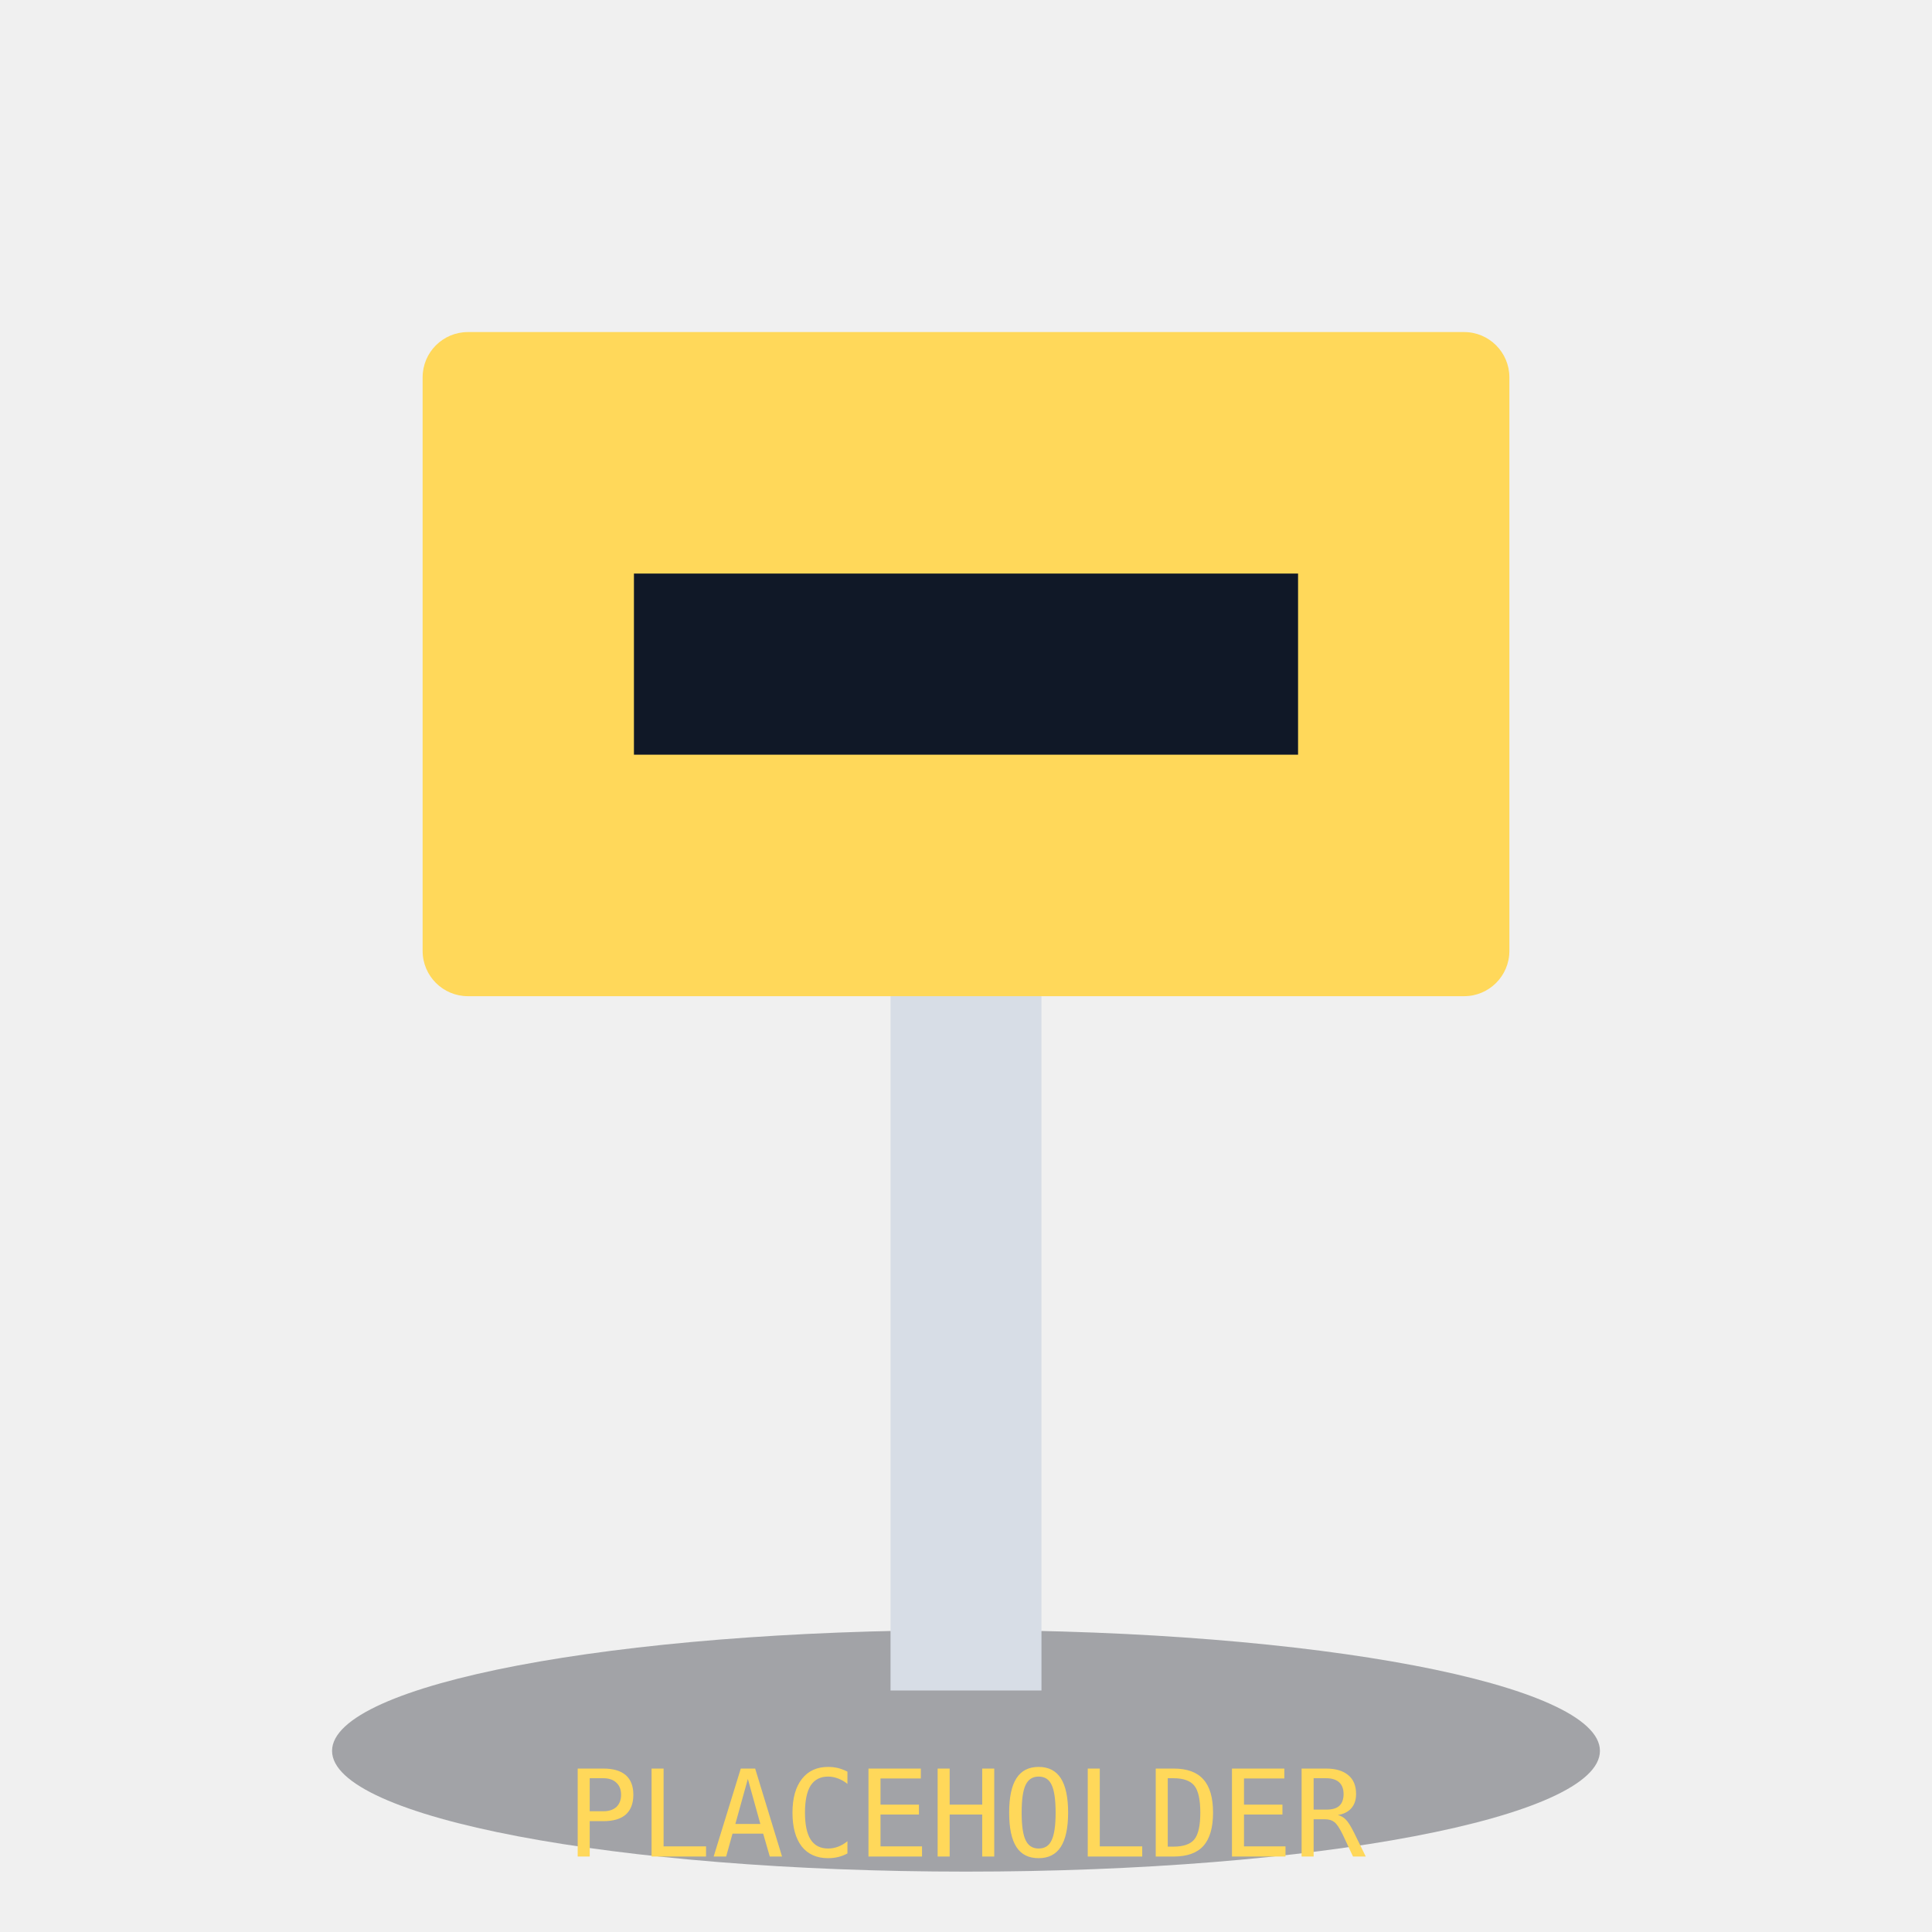
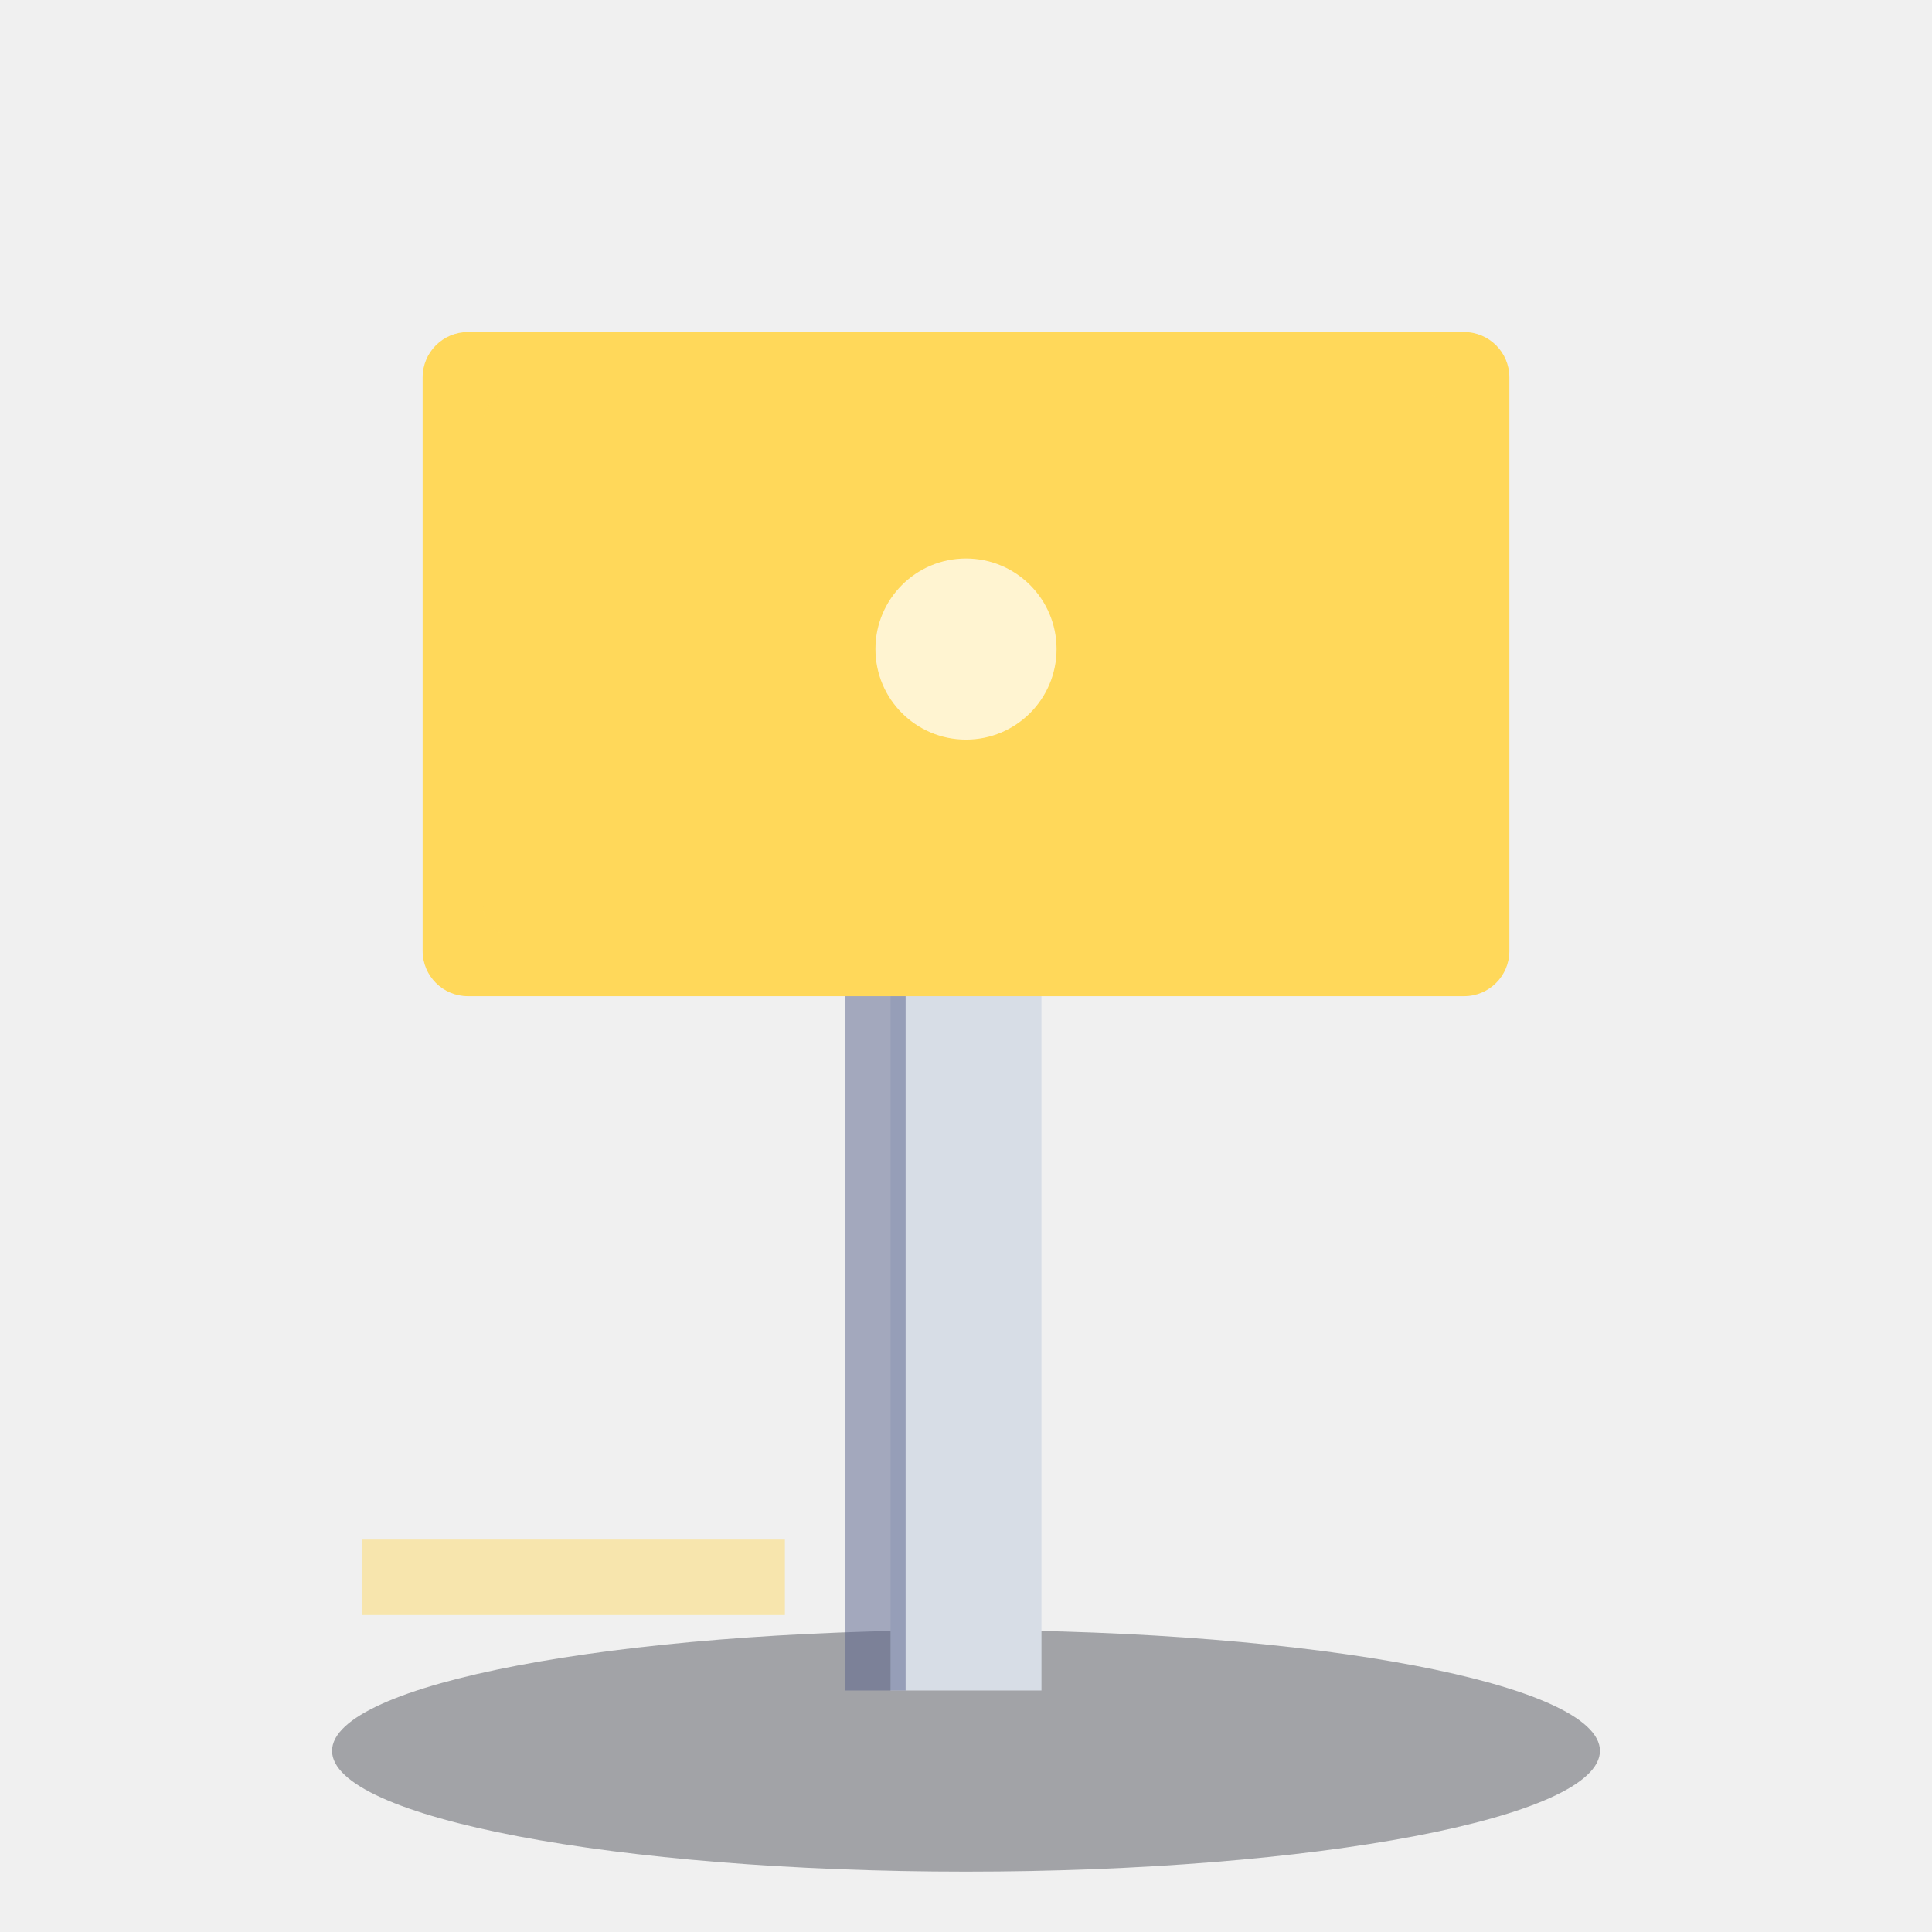
- <svg xmlns="http://www.w3.org/2000/svg" width="128" height="128" viewBox="0 0 128 128" role="img" aria-label="VibeGear2 placeholder art">
+ <svg xmlns="http://www.w3.org/2000/svg" width="128" height="128" viewBox="0 0 128 128" role="img" aria-label="crown-circuit marker-light roadside prop">
  <rect width="128" height="128" fill="none" />
  <ellipse cx="64" cy="116" rx="42" ry="8" fill="#10151f" opacity="0.35" />
-   <rect x="59" y="62" width="10" height="50" fill="#d7dde6" />
+   <rect x="59" y="61" width="10" height="51" fill="#d7dde6" />
+   <rect x="56" y="62" width="4" height="50" fill="#55608a" opacity="0.5" />
  <rect x="28" y="22" width="72" height="44" rx="3" fill="#ffd85a" />
-   <rect x="42" y="38" width="44" height="12" fill="#101827" />
-   <text x="64" y="123" text-anchor="middle" font-family="monospace" font-size="8" fill="#ffd85a">PLACEHOLDER</text>
+   <rect x="32" y="26" width="64" height="36" rx="2" fill="#ffd85a" opacity="0.62" />
+   <circle cx="64" cy="43" r="14" fill="#ffd85a" />
+   <circle cx="64" cy="43" r="6" fill="#ffffff" opacity="0.72" />
+   <rect x="24" y="102" width="28" height="5" fill="#ffd85a" opacity="0.45" />
</svg>
